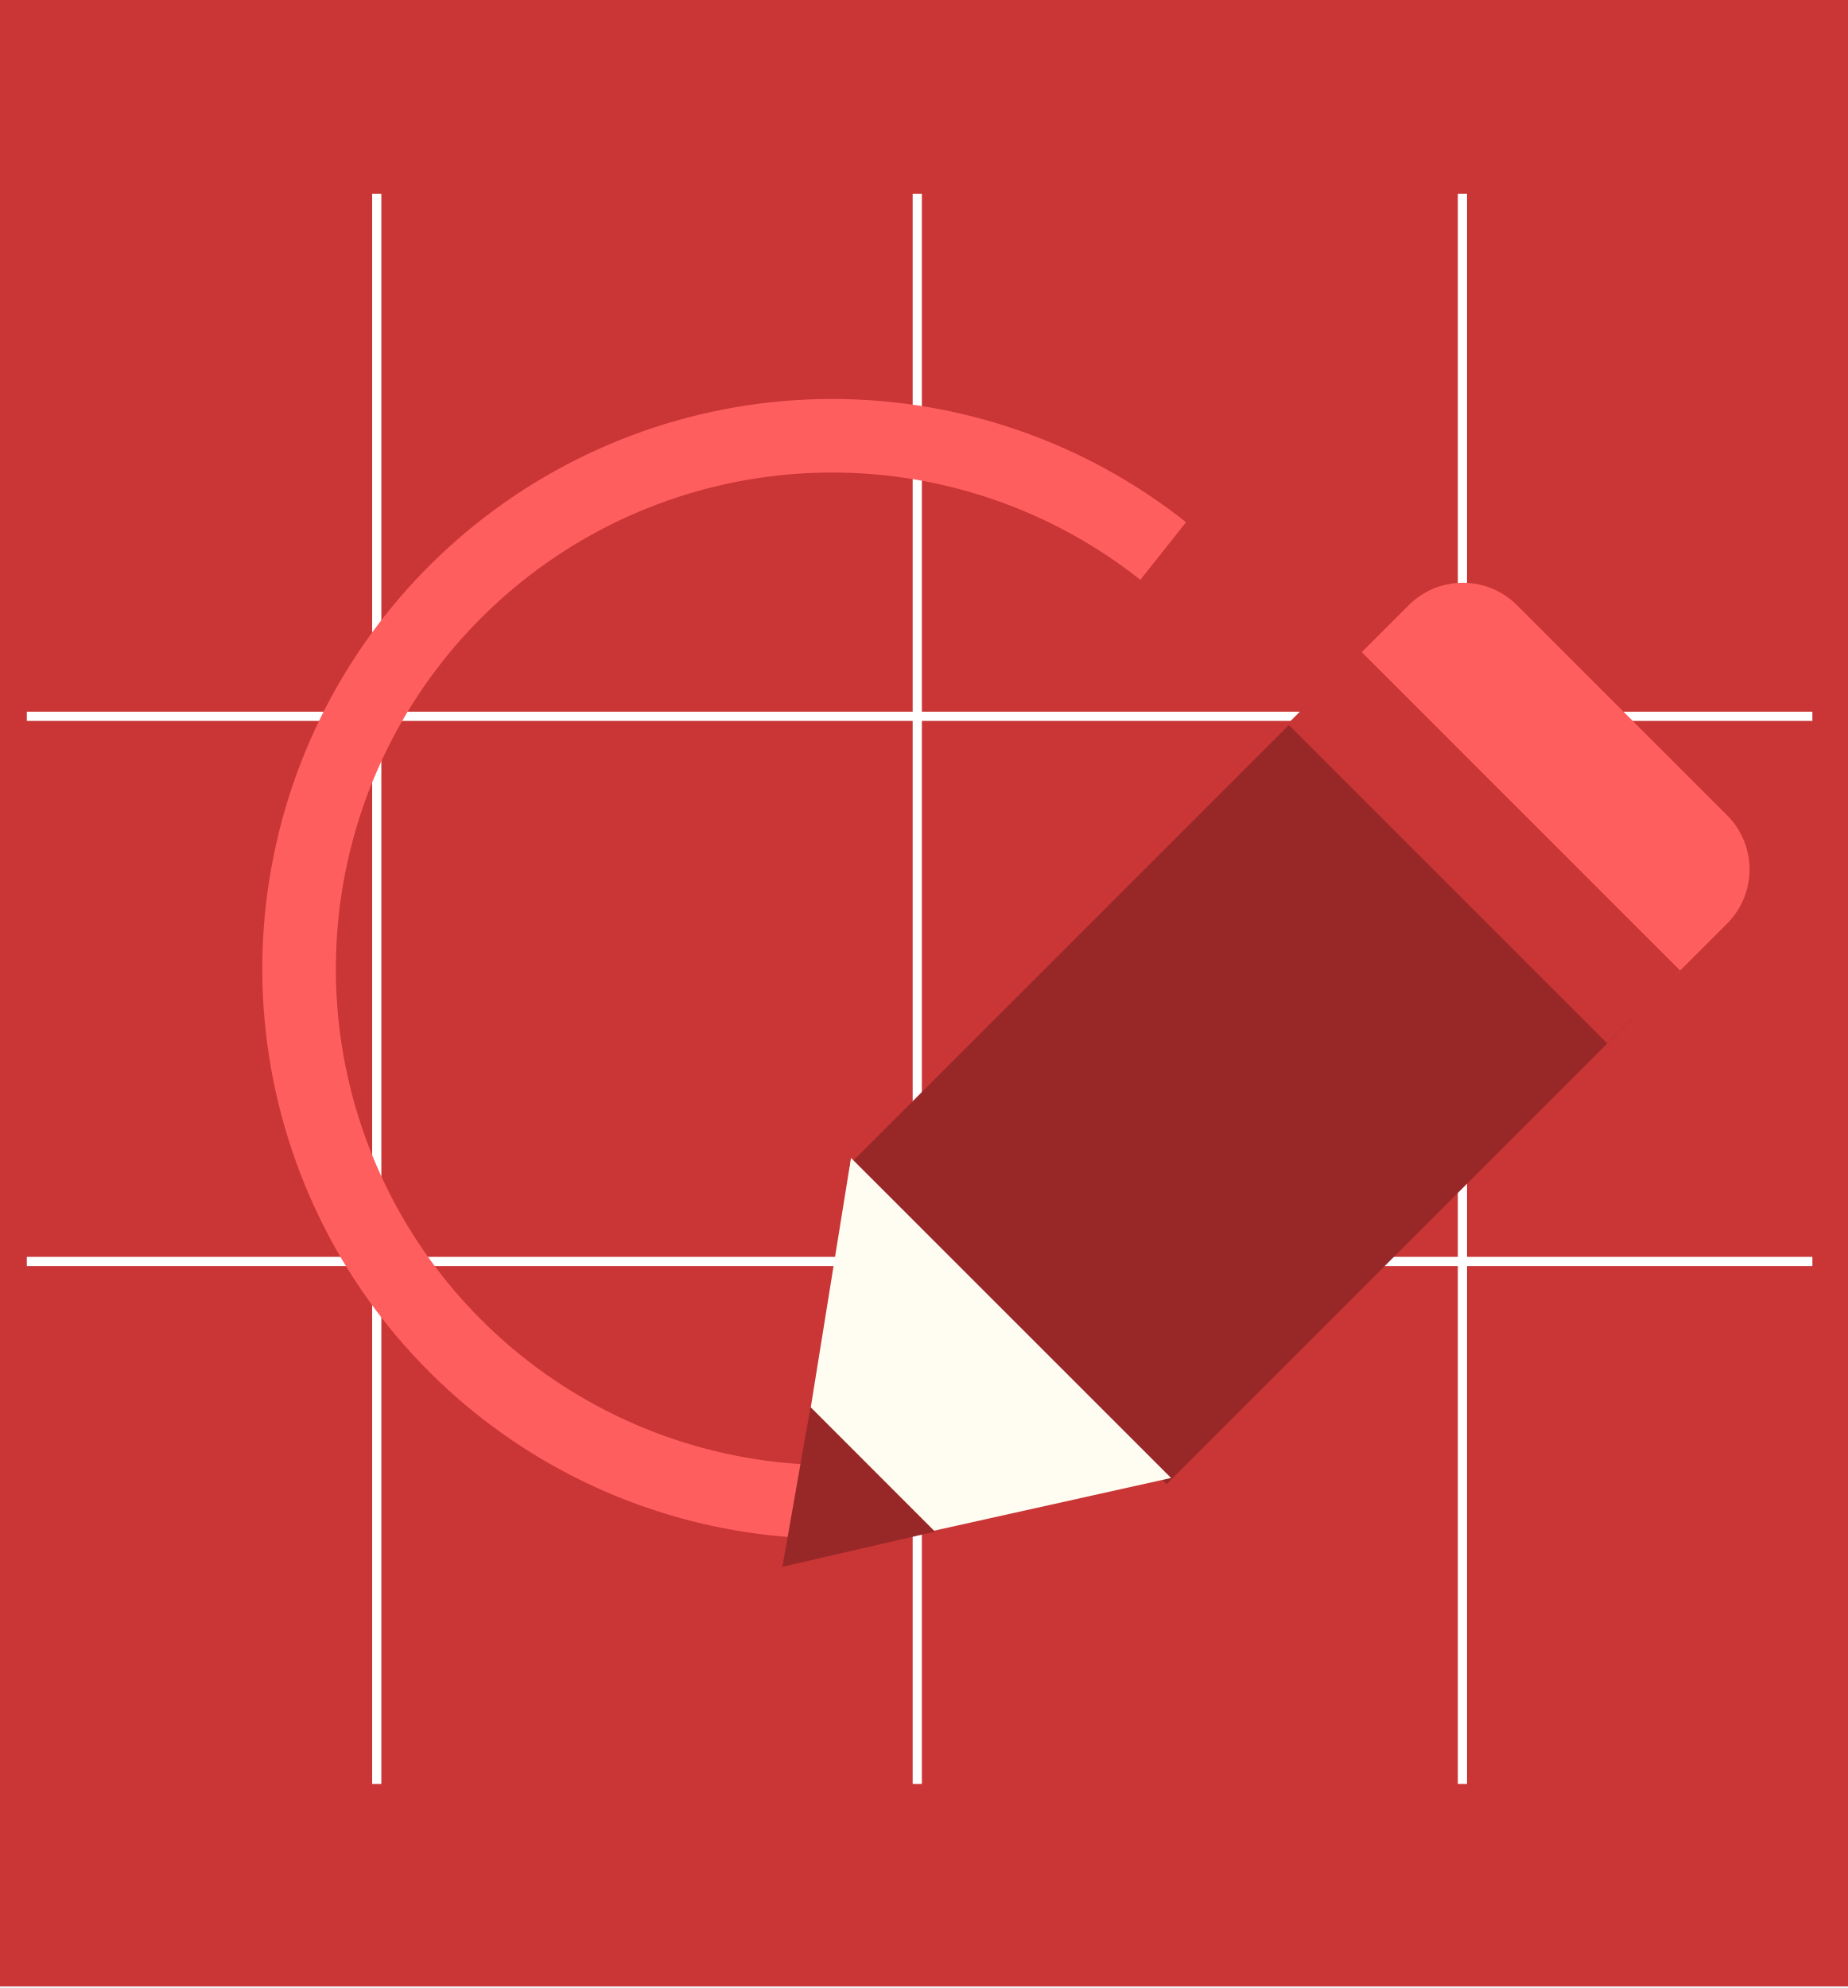
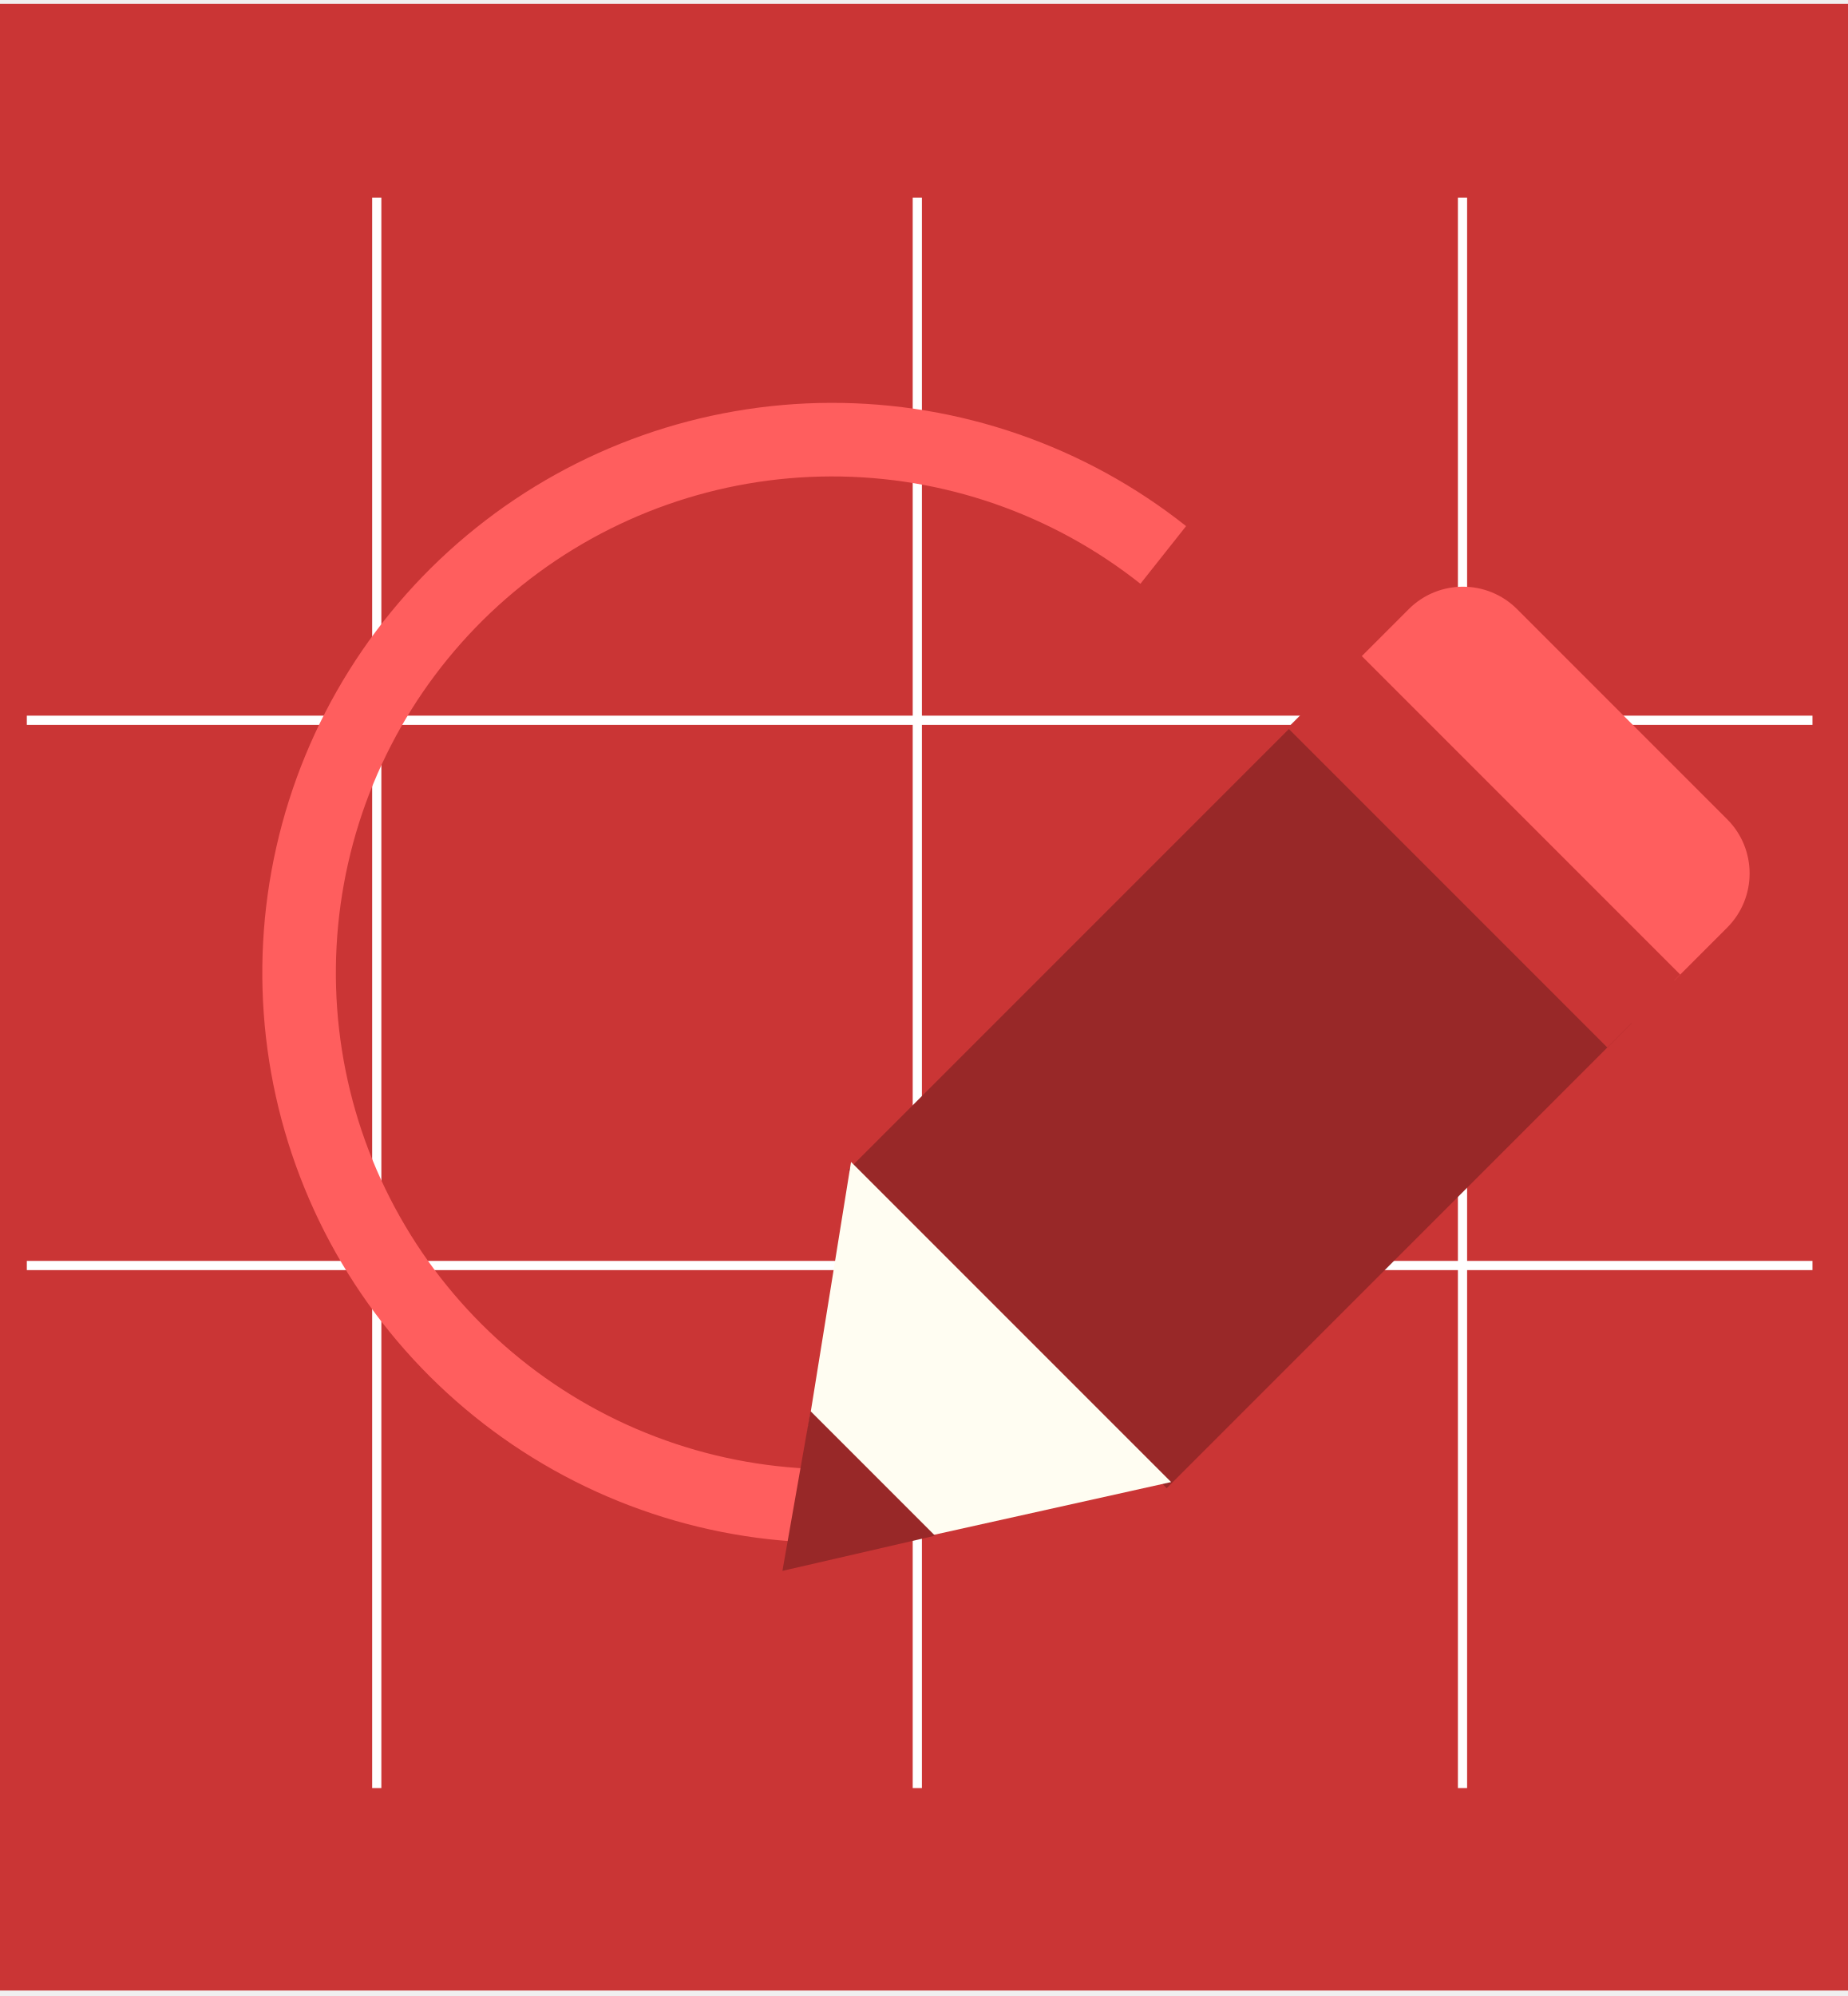
- <svg xmlns="http://www.w3.org/2000/svg" width="145" height="156" viewBox="0 0 145 156" fill="none">
+ <svg xmlns="http://www.w3.org/2000/svg" width="200" height="216" viewBox="0 0 145 156" fill="none">
  <g clip-path="url(#clip0_987_24566)">
    <rect width="155.87" height="155.87" transform="translate(-5.76953)" fill="white" />
    <rect x="-46.805" y="-11.876" width="238.071" height="179.751" fill="#CA3535" />
    <path d="M29.564 15.21V139.987" stroke="white" stroke-width="0.722" />
    <path d="M71.981 15.21V139.987" stroke="white" stroke-width="0.722" />
    <path d="M114.762 15.21V139.987" stroke="white" stroke-width="0.722" />
    <path d="M142.223 56.209L2.105 56.209" stroke="white" stroke-width="0.722" />
    <path d="M142.223 98.988L2.105 98.988" stroke="white" stroke-width="0.722" />
    <path d="M98.014 102.092C92.112 109.499 83.871 114.683 74.639 116.798C65.407 118.913 55.731 117.832 47.193 113.732C38.656 109.633 31.762 102.758 27.639 94.231C23.517 85.704 22.41 76.031 24.5 66.794C26.59 57.556 31.752 49.301 39.143 43.379C46.534 37.457 55.716 34.218 65.187 34.193C74.658 34.167 83.857 37.357 91.28 43.239" stroke="#FF5E5E" stroke-width="5.773" />
    <rect x="103.051" y="54.984" width="35.337" height="51.601" transform="rotate(45 103.051 54.9836)" fill="#982828" />
    <path d="M131.393 76.482L135.464 72.411C137.774 70.1 137.775 66.354 135.465 64.044L118.978 47.557C116.667 45.247 112.921 45.247 110.61 47.557L106.539 51.629L131.393 76.482Z" fill="#FF5E5E" stroke="#FF5E5E" stroke-width="0.188" />
    <path d="M101.047 56.803L126.125 81.881L131.845 76.161L106.767 51.083L101.047 56.803Z" fill="#CA3535" />
    <path d="M61.643 122.707L91.896 115.978L66.781 90.864L61.643 122.707Z" fill="#FFFDF2" />
    <path d="M73.373 120.186L63.602 110.414L61.397 122.946L73.373 120.186Z" fill="#982828" />
  </g>
  <defs>
    <clipPath id="clip0_987_24566">
      <rect width="155.87" height="155.87" fill="white" transform="translate(-5.76953)" />
    </clipPath>
  </defs>
</svg>
